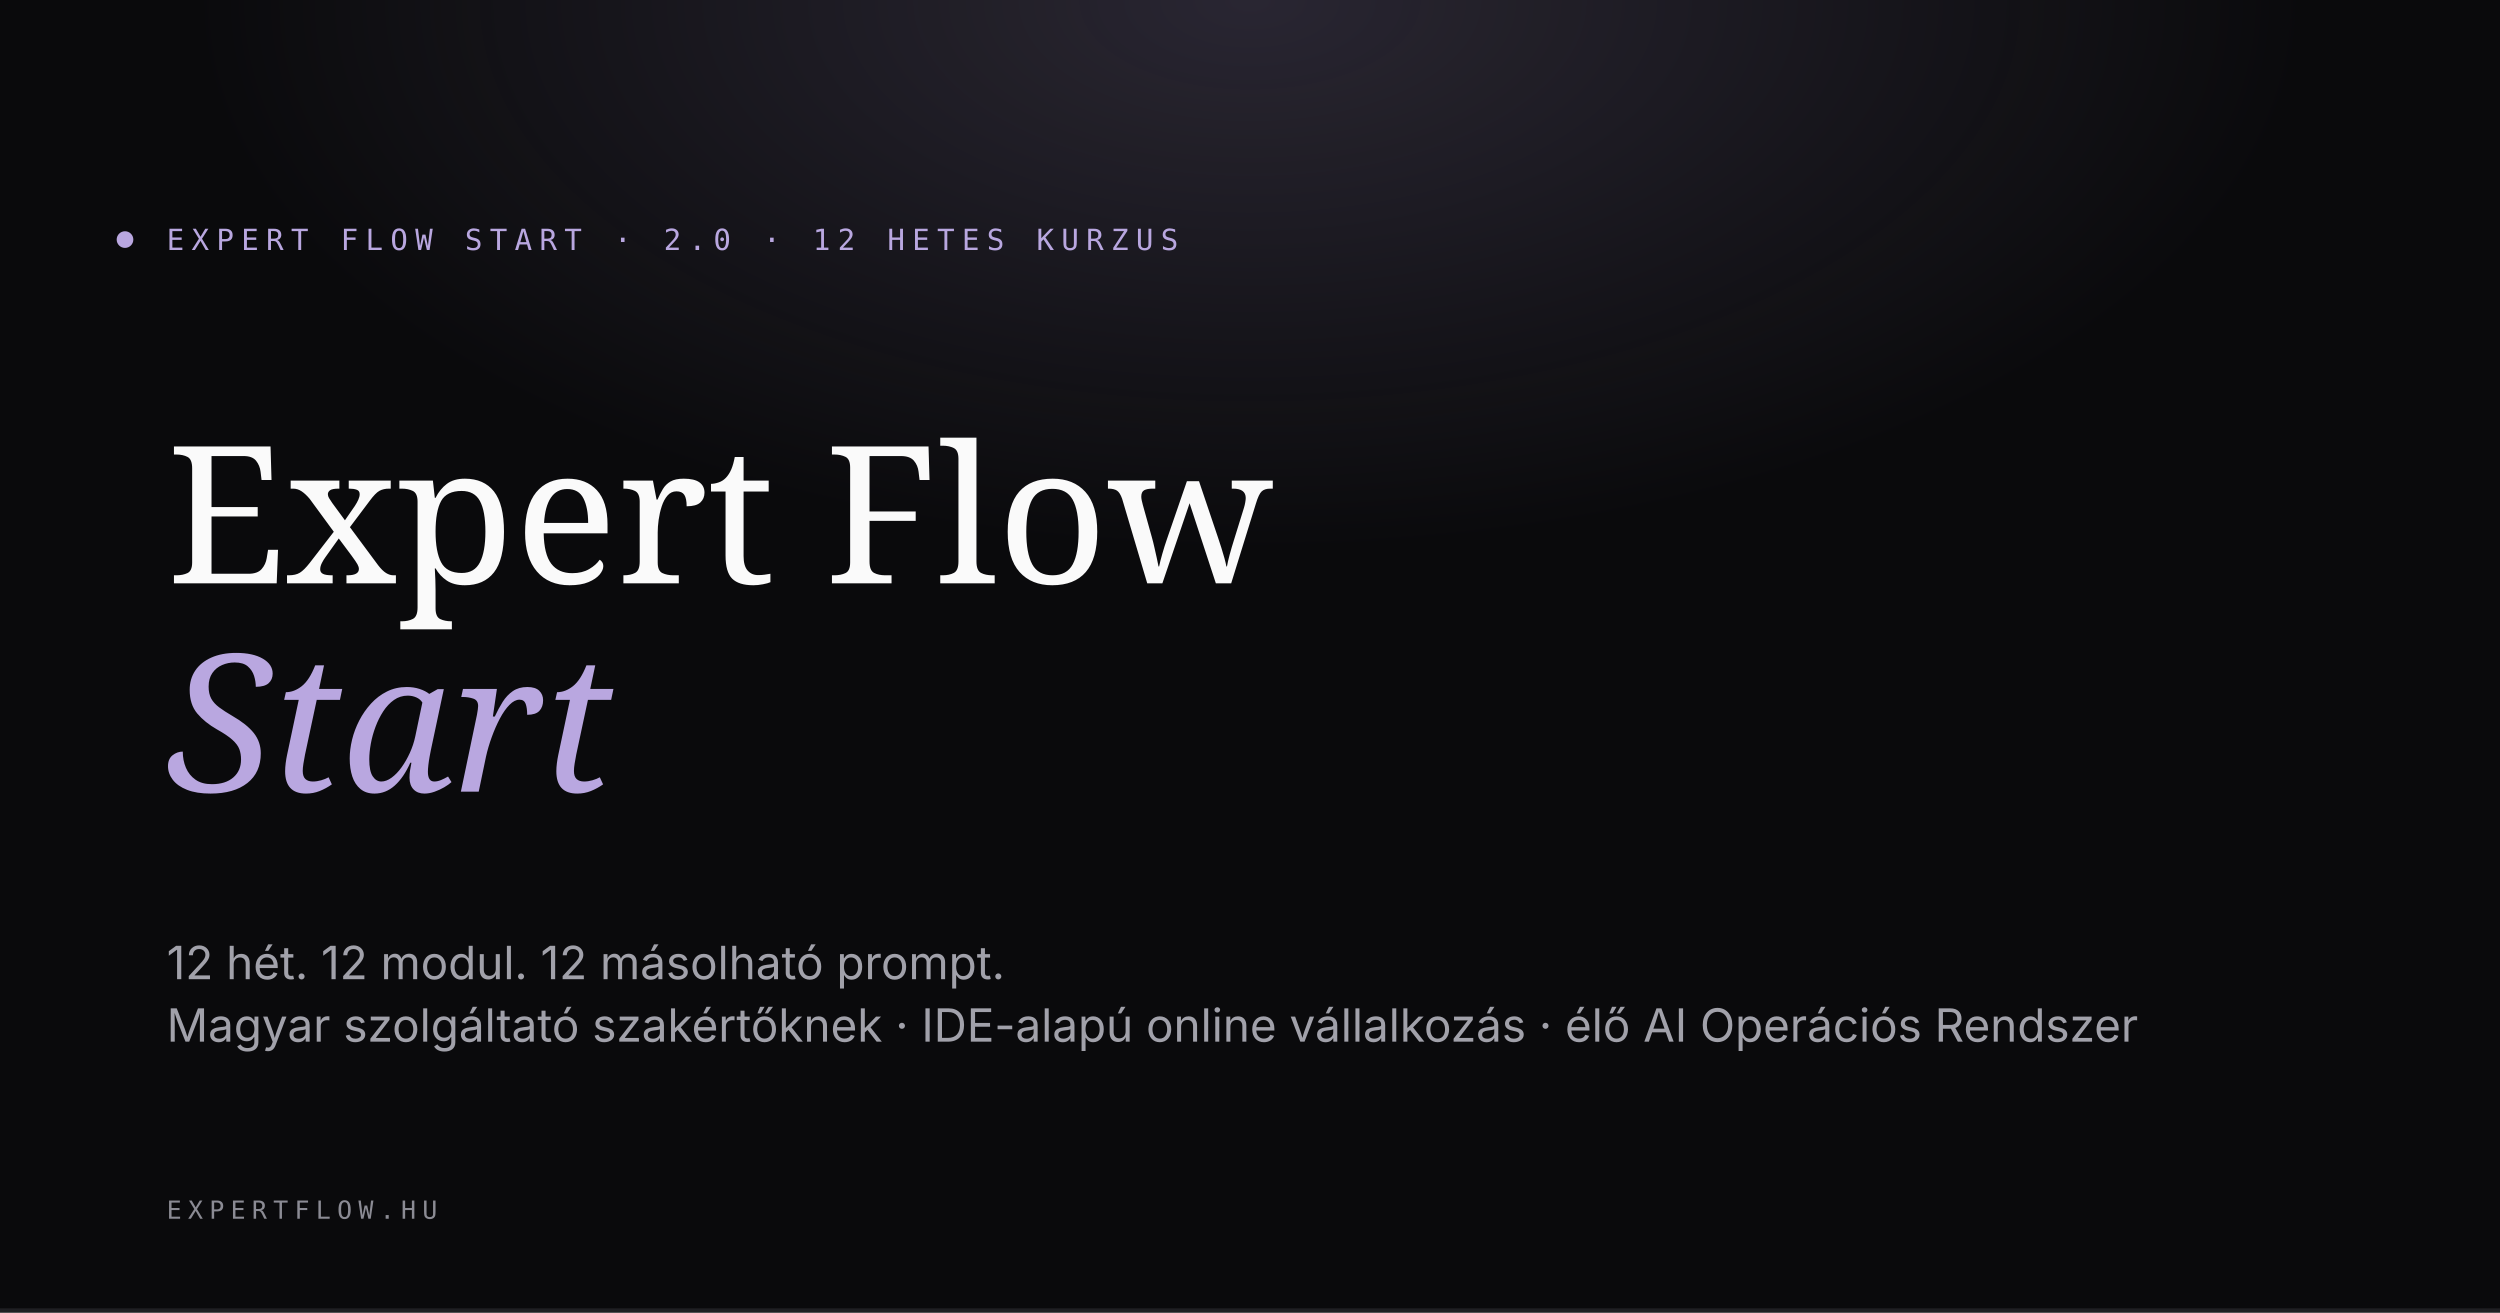
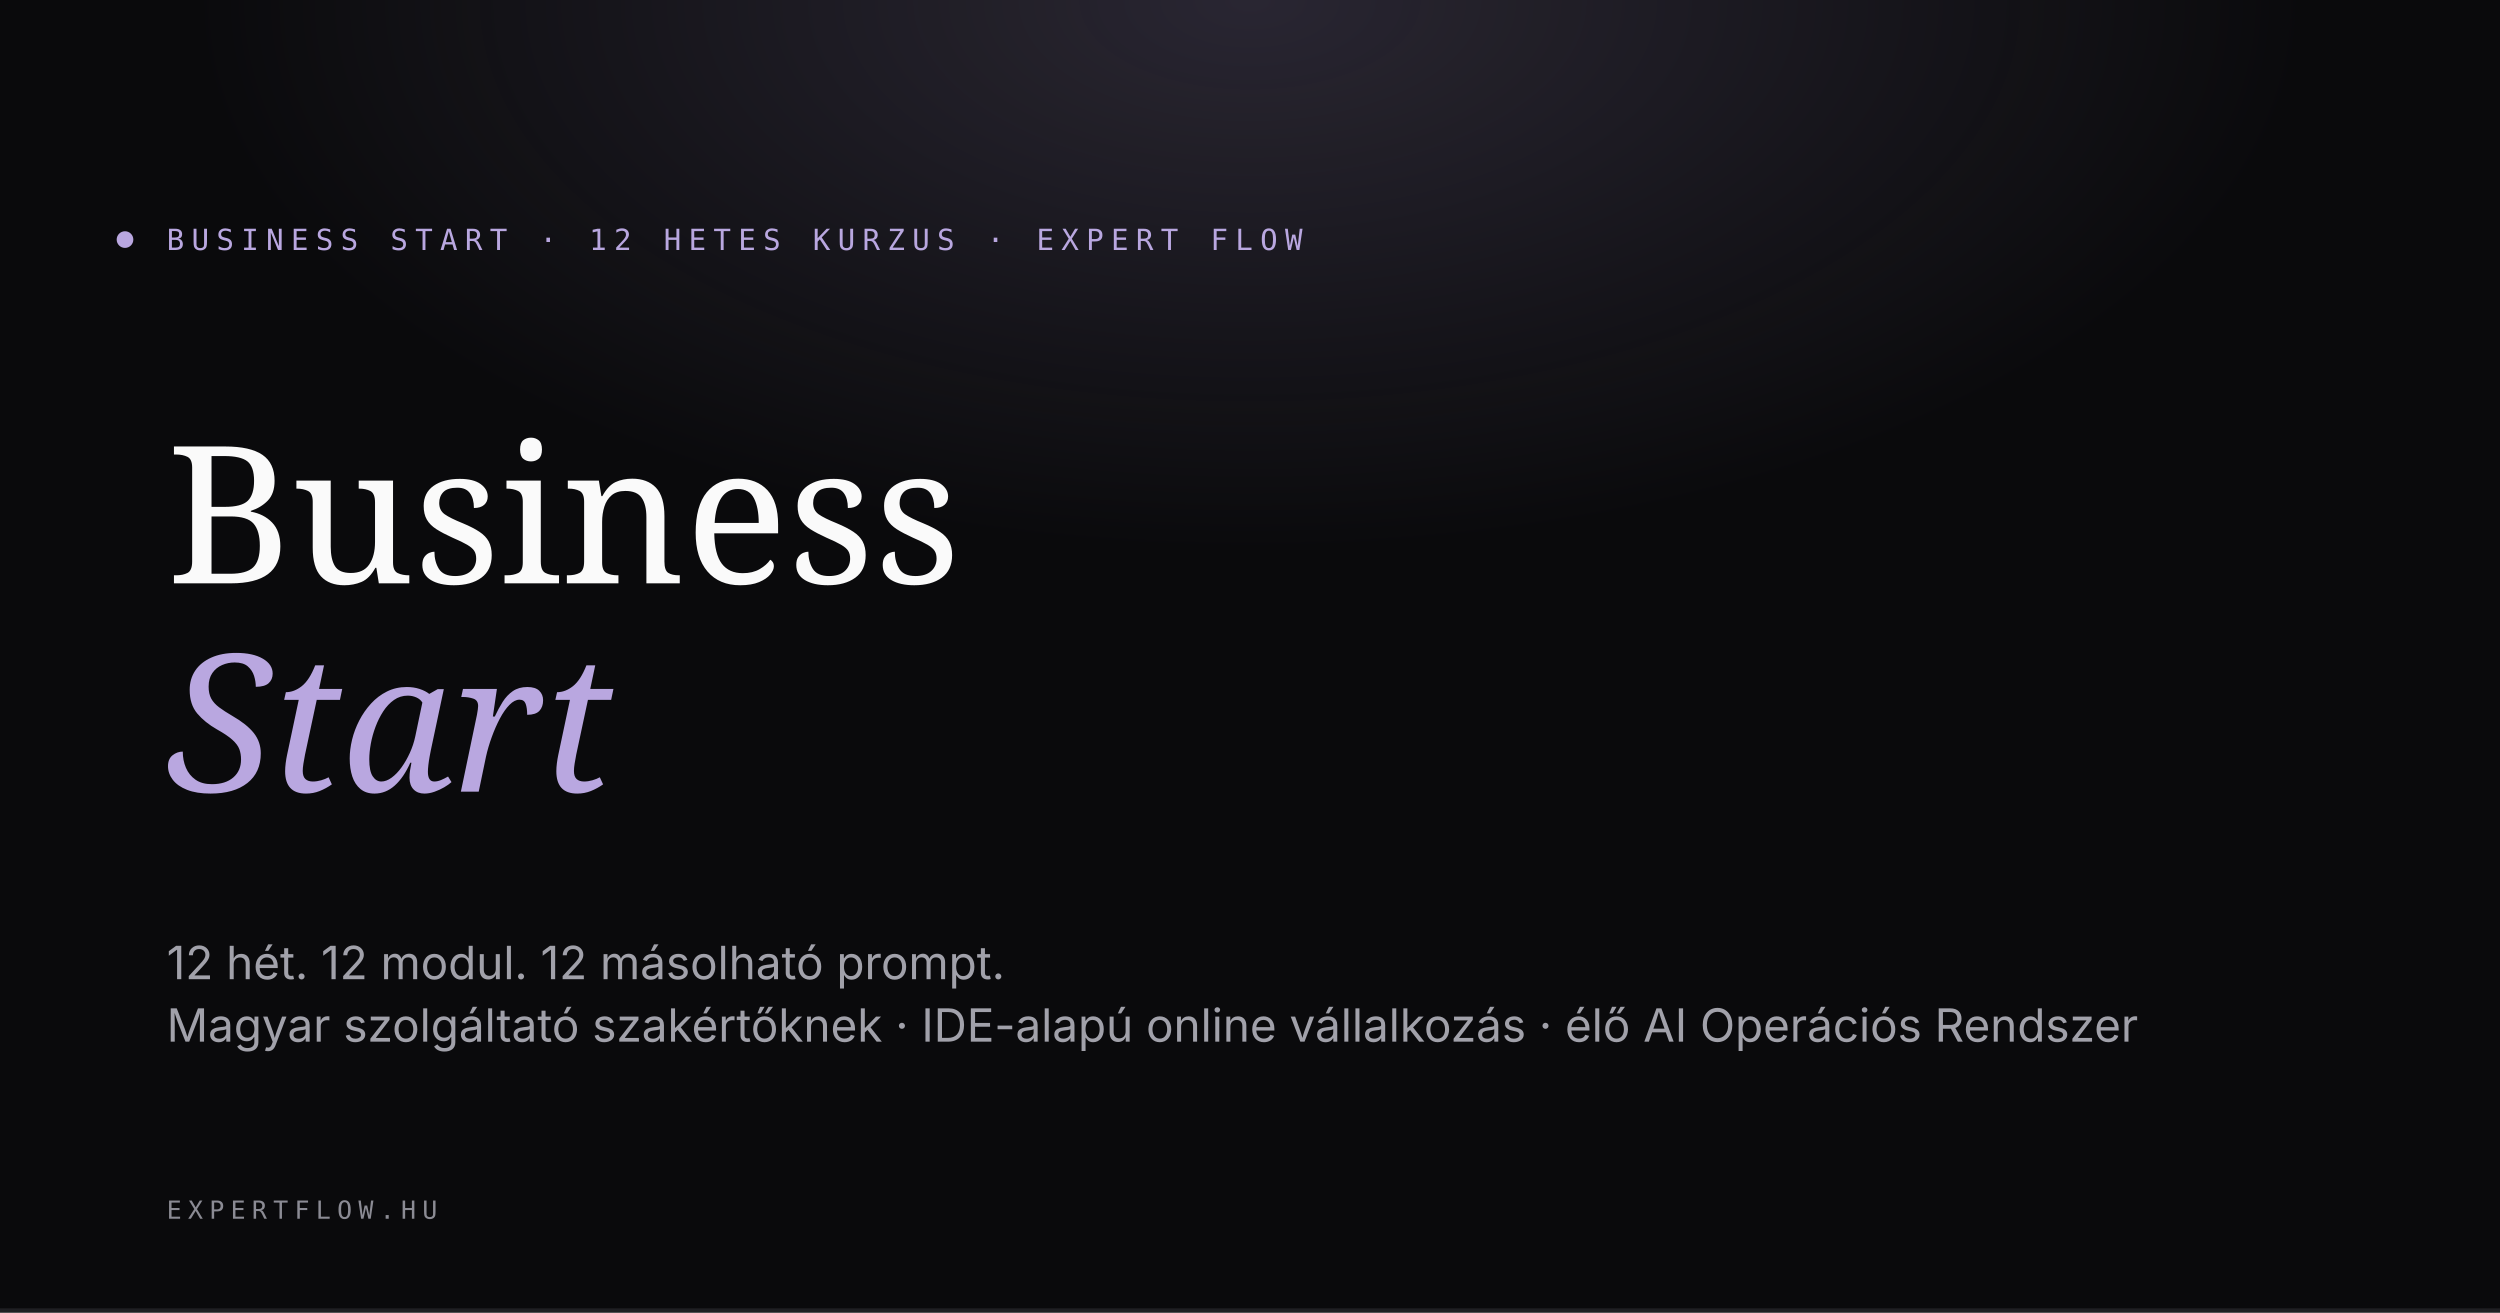
<svg xmlns="http://www.w3.org/2000/svg" viewBox="0 0 1200 630" width="1200" height="630">
  <defs>
    <radialGradient id="glow" cx="50%" cy="0%" r="70%">
      <stop offset="0%" stop-color="#b9a7e0" stop-opacity="0.18" />
      <stop offset="60%" stop-color="#b9a7e0" stop-opacity="0" />
    </radialGradient>
  </defs>
  <rect width="1200" height="630" fill="#0a0a0c" />
  <rect width="1200" height="630" fill="url(#glow)" />
  <rect x="0" y="628" width="1200" height="2" fill="#1f1f23" />
-   <text x="80" y="120" font-family="ui-monospace,monospace" font-size="14" letter-spacing="3.5" fill="#b9a7e0">EXPERT FLOW START · 2.0 · 12 HETES KURZUS</text>
+   <text x="80" y="120" font-family="ui-monospace,monospace" font-size="14" letter-spacing="3.5" fill="#b9a7e0">BUSINESS START · 12 HETES KURZUS · EXPERT FLOW</text>
  <circle cx="60" cy="115" r="4" fill="#b9a7e0" />
-   <text x="80" y="280" font-family="Georgia,serif" font-weight="400" font-size="92" fill="#fafafa">Expert Flow</text>
+   <text x="80" y="280" font-family="Georgia,serif" font-weight="400" font-size="92" fill="#fafafa">Business</text>
  <text x="80" y="380" font-family="Georgia,serif" font-weight="400" font-size="92" font-style="italic" fill="#b9a7e0">Start</text>
  <text x="80" y="470" font-family="-apple-system,sans-serif" font-size="22" fill="#a1a1aa">12 hét. 12 modul. 12 másolható prompt.</text>
  <text x="80" y="500" font-family="-apple-system,sans-serif" font-size="22" fill="#a1a1aa">Magyar szolgáltató szakértőknek · IDE-alapú online vállalkozás · élő AI Operációs Rendszer</text>
  <text x="80" y="585" font-family="ui-monospace,monospace" font-size="12" letter-spacing="3" fill="#8b8b94">EXPERTFLOW.HU</text>
</svg>
